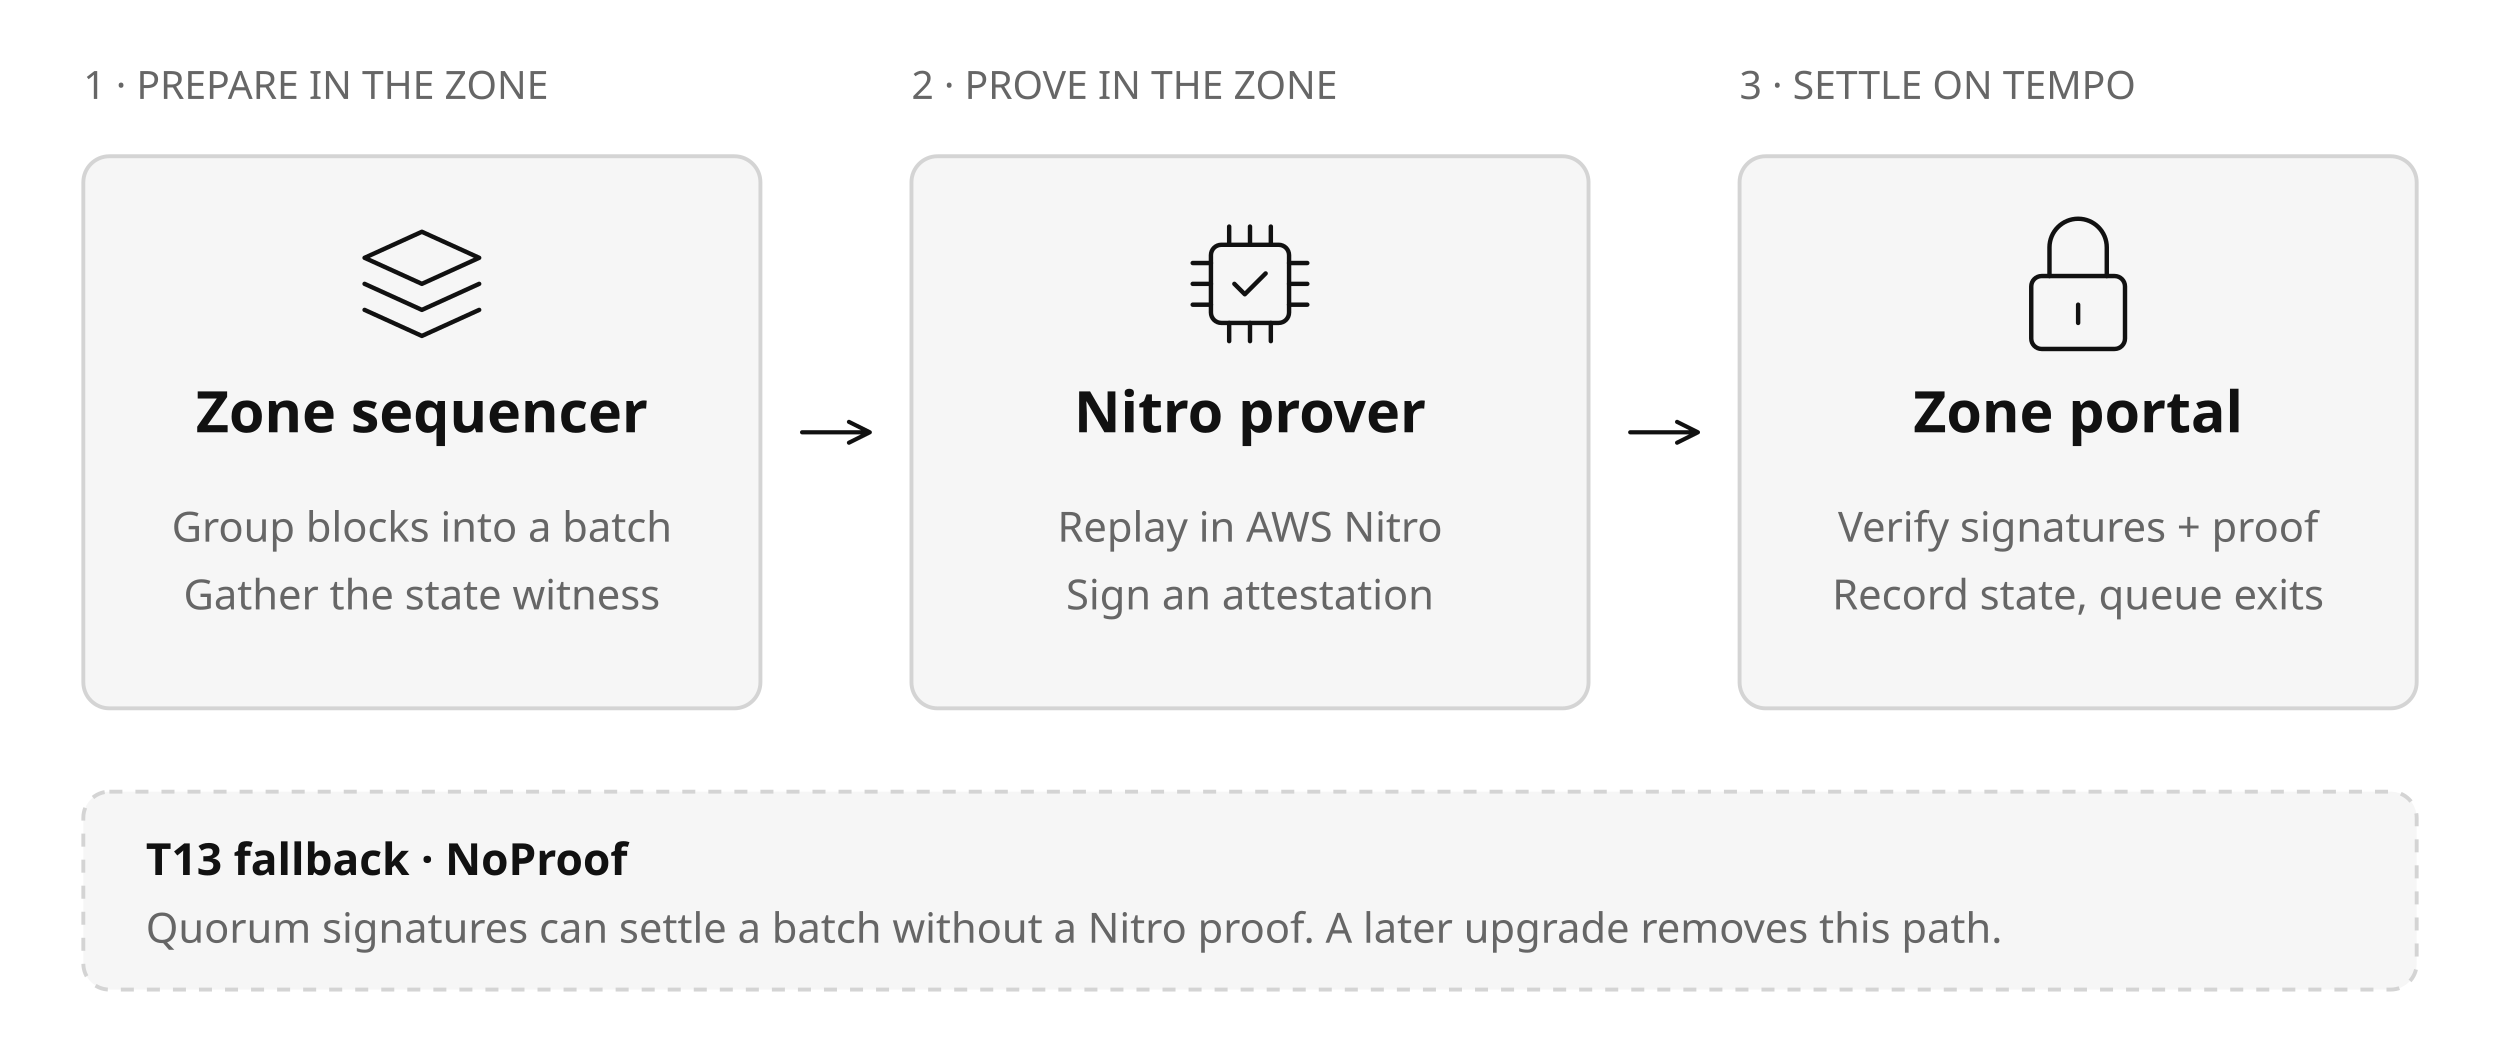
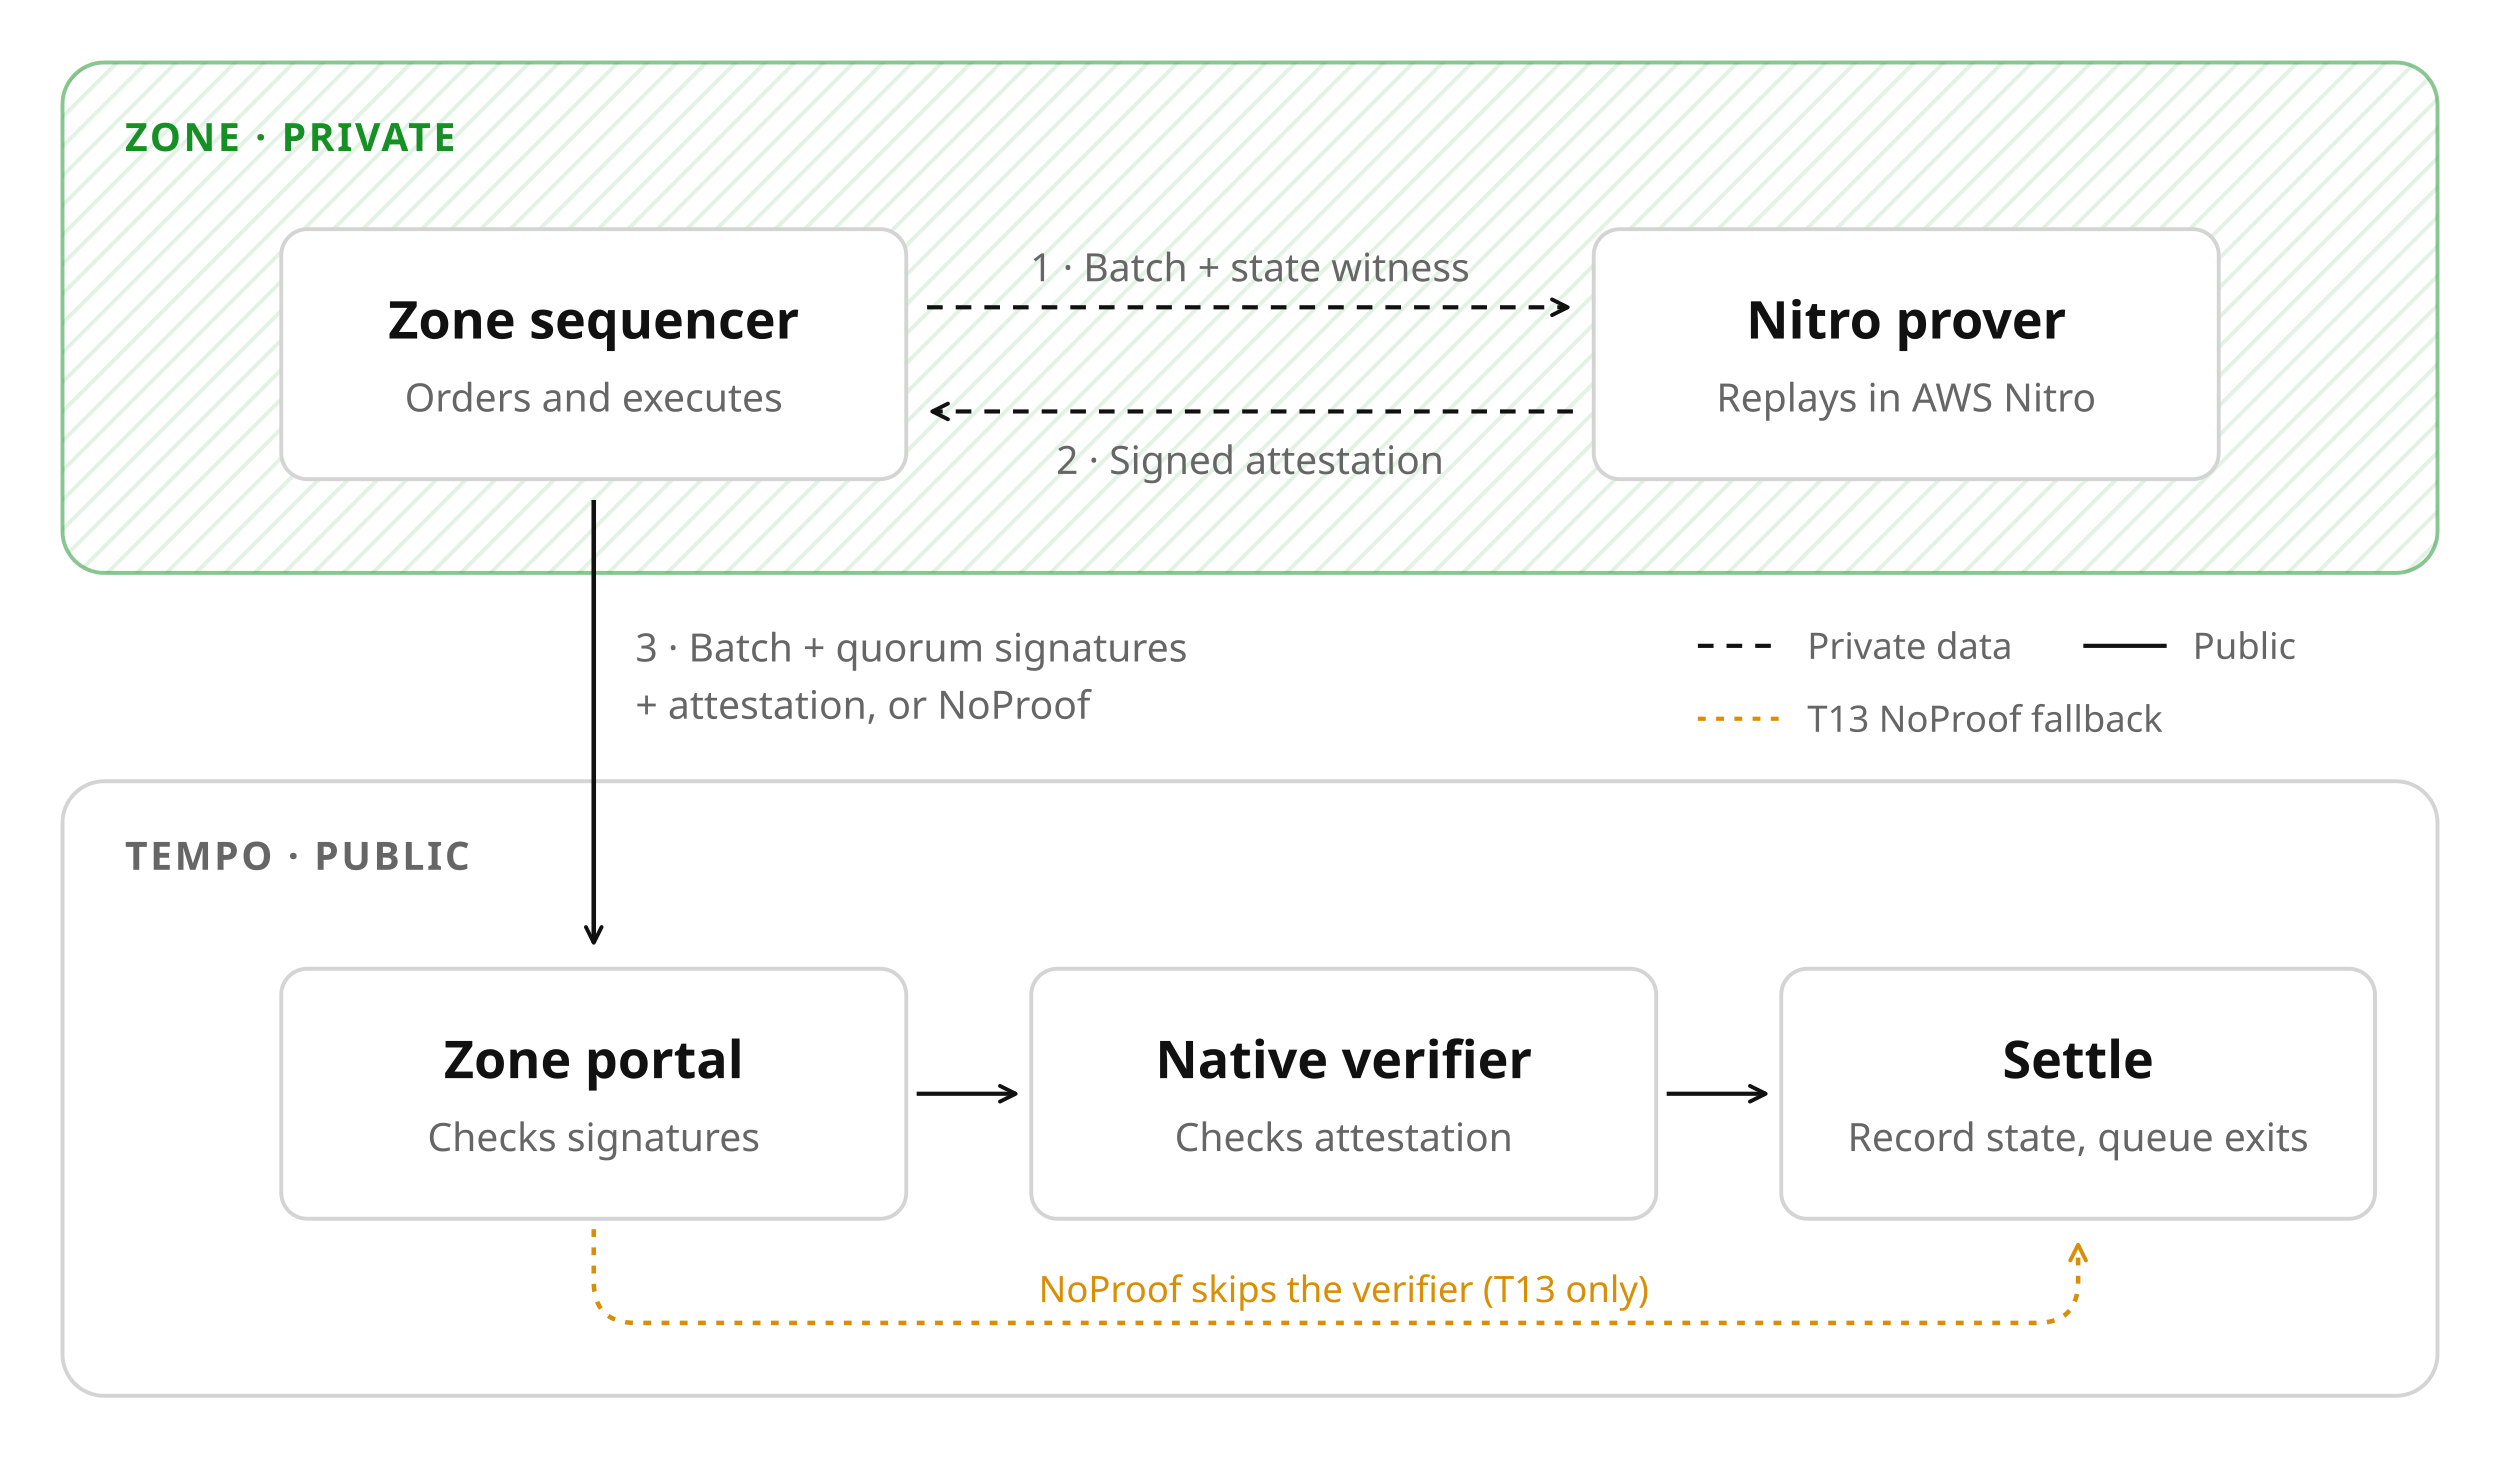
- <svg xmlns="http://www.w3.org/2000/svg" width="960" height="404" viewBox="0 88 960 404" fill="none" font-family="Pilat, ui-sans-serif, system-ui, sans-serif" style="color: var(--foreground, #111)">
-   <text x="32" y="126" font-size="15" font-weight="500" text-anchor="start" fill="var(--foreground-secondary, #666)">1 · PREPARE IN THE ZONE</text>
-   <rect x="32" y="148" width="260" height="212" rx="10" fill="var(--diagram-box, #f6f6f6)" stroke="var(--diagram-box-border, #d4d4d4)" stroke-width="1.5" />
-   <g transform="translate(162 197)" fill="none" stroke="currentColor" stroke-width="1.7" stroke-linecap="round" stroke-linejoin="round">
-     <path d="M-22 -10L0 -20L22 -10L0 0Z" />
-     <path d="M-22 0L0 10L22 0" />
-     <path d="M-22 10L0 20L22 10" />
+ <svg xmlns="http://www.w3.org/2000/svg" width="960" height="560" viewBox="0 0 960 560" fill="none" font-family="Pilat, ui-sans-serif, system-ui, sans-serif" style="color: var(--foreground, #111)">
+   <defs>
+     <pattern id="t13-prover-hatch" width="8" height="8" patternUnits="userSpaceOnUse" patternTransform="rotate(45)">
+       <rect width="8" height="8" style="fill: color-mix(in srgb, var(--diagram-accent, #168f24) 6%, var(--diagram-box, #ffffff))" />
+       <path d="M0 0V8" stroke="var(--diagram-accent, #168f24)" stroke-opacity="0.12" stroke-width="3" />
+     </pattern>
+     <marker id="t13-prover-arrow" viewBox="0 0 8 8" refX="7" refY="4" markerWidth="8" markerHeight="8" orient="auto" markerUnits="userSpaceOnUse">
+       <path d="M1 1L7 4L1 7" stroke="context-stroke" stroke-width="1.5" stroke-linecap="round" stroke-linejoin="round" />
+     </marker>
+   </defs>
+   <rect x="24" y="24" width="912" height="196" rx="16" fill="url(#t13-prover-hatch)" stroke="var(--diagram-accent, #168f24)" stroke-opacity="0.5" stroke-width="1.5" />
+   <text x="48" y="58" font-size="15" font-weight="600" letter-spacing="1" fill="var(--diagram-accent, #168f24)">ZONE · PRIVATE</text>
+   <rect x="108" y="88" width="240" height="96" rx="10" fill="var(--diagram-box, #ffffff)" stroke="var(--diagram-box-border, #d4d4d4)" stroke-width="1.5" style="fill: color-mix(in srgb, var(--diagram-accent, #168f24) 8%, var(--diagram-box, #ffffff))" />
+   <text x="228" y="130" font-size="20" font-weight="600" text-anchor="middle" fill="currentColor">Zone sequencer</text>
+   <text x="228" y="158" font-size="15" text-anchor="middle" fill="var(--foreground-secondary, #666)">Orders and executes</text>
+   <rect x="612" y="88" width="240" height="96" rx="10" fill="var(--diagram-box, #ffffff)" stroke="var(--diagram-box-border, #d4d4d4)" stroke-width="1.5" style="fill: color-mix(in srgb, var(--diagram-accent, #168f24) 8%, var(--diagram-box, #ffffff))" />
+   <text x="732" y="130" font-size="20" font-weight="600" text-anchor="middle" fill="currentColor">Nitro prover</text>
+   <text x="732" y="158" font-size="15" text-anchor="middle" fill="var(--foreground-secondary, #666)">Replays in AWS Nitro</text>
+   <g stroke="currentColor" stroke-width="1.6" stroke-dasharray="6 5" marker-end="url(#t13-prover-arrow)">
+     <path d="M356 118H602" />
+     <path d="M604 158H358" />
  </g>
-   <text x="162" y="254" font-size="22" font-weight="600" text-anchor="middle" fill="currentColor">Zone sequencer</text>
-   <text x="162" y="296" font-size="16" font-weight="400" text-anchor="middle" fill="var(--foreground-secondary, #666)">Group blocks into a batch</text>
-   <text x="162" y="322" font-size="16" font-weight="400" text-anchor="middle" fill="var(--foreground-secondary, #666)">Gather the state witness</text>
-   <path d="M308 254 L334 254 M326.00 250.00 L334 254 L326.00 258.00" stroke="currentColor" stroke-width="1.6" fill="none" stroke-linecap="round" stroke-linejoin="round" />
-   <text x="350" y="126" font-size="15" font-weight="500" text-anchor="start" fill="var(--foreground-secondary, #666)">2 · PROVE IN THE ZONE</text>
-   <rect x="350" y="148" width="260" height="212" rx="10" fill="var(--diagram-box, #f6f6f6)" stroke="var(--diagram-box-border, #d4d4d4)" stroke-width="1.5" />
-   <g transform="translate(480 197)" fill="none" stroke="currentColor" stroke-width="1.7" stroke-linecap="round" stroke-linejoin="round">
-     <rect x="-15" y="-15" width="30" height="30" rx="4" />
-     <path d="M-8 -22v7 M0 -22v7 M8 -22v7 M-8 15v7 M0 15v7 M8 15v7 M-22 -8h7 M-22 0h7 M-22 8h7 M15 -8h7 M15 0h7 M15 8h7" />
-     <path d="M-6 0l4 4 8-8" />
+   <text x="480" y="108" font-size="15" text-anchor="middle" fill="var(--foreground-secondary, #666)">1 · Batch + state witness</text>
+   <text x="480" y="182" font-size="15" text-anchor="middle" fill="var(--foreground-secondary, #666)">2 · Signed attestation</text>
+   <rect x="24" y="300" width="912" height="236" rx="16" fill="var(--diagram-box, #ffffff)" stroke="var(--diagram-box-border, #d4d4d4)" stroke-width="1.5" />
+   <text x="48" y="334" font-size="15" font-weight="600" letter-spacing="1" fill="var(--foreground-secondary, #666)">TEMPO · PUBLIC</text>
+   <path d="M228 192V362" stroke="currentColor" stroke-width="1.75" marker-end="url(#t13-prover-arrow)" />
+   <text x="244" y="254" font-size="15" fill="var(--foreground-secondary, #666)">3 · Batch + quorum signatures</text>
+   <text x="244" y="276" font-size="15" fill="var(--foreground-secondary, #666)">+ attestation, or NoProof</text>
+   <g font-size="14" fill="var(--foreground-secondary, #666)">
+     <path d="M652 248H684" stroke="currentColor" stroke-width="1.6" stroke-dasharray="6 5" />
+     <text x="694" y="253">Private data</text>
+     <path d="M800 248H832" stroke="currentColor" stroke-width="1.6" />
+     <text x="842" y="253">Public</text>
+     <path d="M652 276H684" stroke="#d98e04" stroke-width="1.6" stroke-dasharray="3 4" />
+     <text x="694" y="281">T13 NoProof fallback</text>
  </g>
-   <text x="480" y="254" font-size="22" font-weight="600" text-anchor="middle" fill="currentColor">Nitro prover</text>
-   <text x="480" y="296" font-size="16" font-weight="400" text-anchor="middle" fill="var(--foreground-secondary, #666)">Replay in AWS Nitro</text>
-   <text x="480" y="322" font-size="16" font-weight="400" text-anchor="middle" fill="var(--foreground-secondary, #666)">Sign an attestation</text>
-   <path d="M626 254 L652 254 M644.00 250.00 L652 254 L644.00 258.00" stroke="currentColor" stroke-width="1.6" fill="none" stroke-linecap="round" stroke-linejoin="round" />
-   <text x="668" y="126" font-size="15" font-weight="500" text-anchor="start" fill="var(--foreground-secondary, #666)">3 · SETTLE ON TEMPO</text>
-   <rect x="668" y="148" width="260" height="212" rx="10" fill="var(--diagram-box, #f6f6f6)" stroke="var(--diagram-box-border, #d4d4d4)" stroke-width="1.5" />
-   <g transform="translate(798 197)" fill="none" stroke="currentColor" stroke-width="1.7" stroke-linecap="round" stroke-linejoin="round">
-     <rect x="-18" y="-3" width="36" height="28" rx="4" />
-     <path d="M-11 -3v-11a11 11 0 0122 0v11 M0 8v7" />
+   <rect x="108" y="372" width="240" height="96" rx="10" fill="var(--diagram-box, #ffffff)" stroke="var(--diagram-box-border, #d4d4d4)" stroke-width="1.5" style="fill: color-mix(in srgb, #f0a030 14%, var(--diagram-box, #ffffff))" />
+   <text x="228" y="414" font-size="20" font-weight="600" text-anchor="middle" fill="currentColor">Zone portal</text>
+   <text x="228" y="442" font-size="15" text-anchor="middle" fill="var(--foreground-secondary, #666)">Checks signatures</text>
+   <rect x="396" y="372" width="240" height="96" rx="10" fill="var(--diagram-box, #ffffff)" stroke="var(--diagram-box-border, #d4d4d4)" stroke-width="1.5" />
+   <text x="516" y="414" font-size="20" font-weight="600" text-anchor="middle" fill="currentColor">Native verifier</text>
+   <text x="516" y="442" font-size="15" text-anchor="middle" fill="var(--foreground-secondary, #666)">Checks attestation</text>
+   <rect x="684" y="372" width="228" height="96" rx="10" fill="var(--diagram-box, #ffffff)" stroke="var(--diagram-box-border, #d4d4d4)" stroke-width="1.5" />
+   <text x="798" y="414" font-size="20" font-weight="600" text-anchor="middle" fill="currentColor">Settle</text>
+   <text x="798" y="442" font-size="15" text-anchor="middle" fill="var(--foreground-secondary, #666)">Record state, queue exits</text>
+   <g stroke="currentColor" stroke-width="1.6" marker-end="url(#t13-prover-arrow)">
+     <path d="M352 420H390" />
+     <path d="M640 420H678" />
  </g>
-   <text x="798" y="254" font-size="22" font-weight="600" text-anchor="middle" fill="currentColor">Zone portal</text>
-   <text x="798" y="296" font-size="16" font-weight="400" text-anchor="middle" fill="var(--foreground-secondary, #666)">Verify signatures + proof</text>
-   <text x="798" y="322" font-size="16" font-weight="400" text-anchor="middle" fill="var(--foreground-secondary, #666)">Record state, queue exits</text>
-   <rect x="32" y="392" width="896" height="76" rx="10" fill="var(--diagram-box, #f6f6f6)" stroke="var(--diagram-box-border, #d4d4d4)" stroke-width="1.5" stroke-dasharray="5 5" />
-   <text x="56" y="424" font-size="17" font-weight="600" text-anchor="start" fill="currentColor">T13 fallback · NoProof</text>
-   <text x="56" y="450" font-size="16" font-weight="400" text-anchor="start" fill="var(--foreground-secondary, #666)">Quorum signatures can settle a batch without a Nitro proof. A later upgrade removes this path.</text>
+   <path d="M228 472V492Q228 508 244 508H782Q798 508 798 492V478" stroke="#d98e04" stroke-width="1.75" stroke-dasharray="3 4" marker-end="url(#t13-prover-arrow)" />
+   <text x="516" y="500" font-size="14" text-anchor="middle" fill="#d98e04" font-weight="500">NoProof skips the verifier (T13 only)</text>
</svg>
